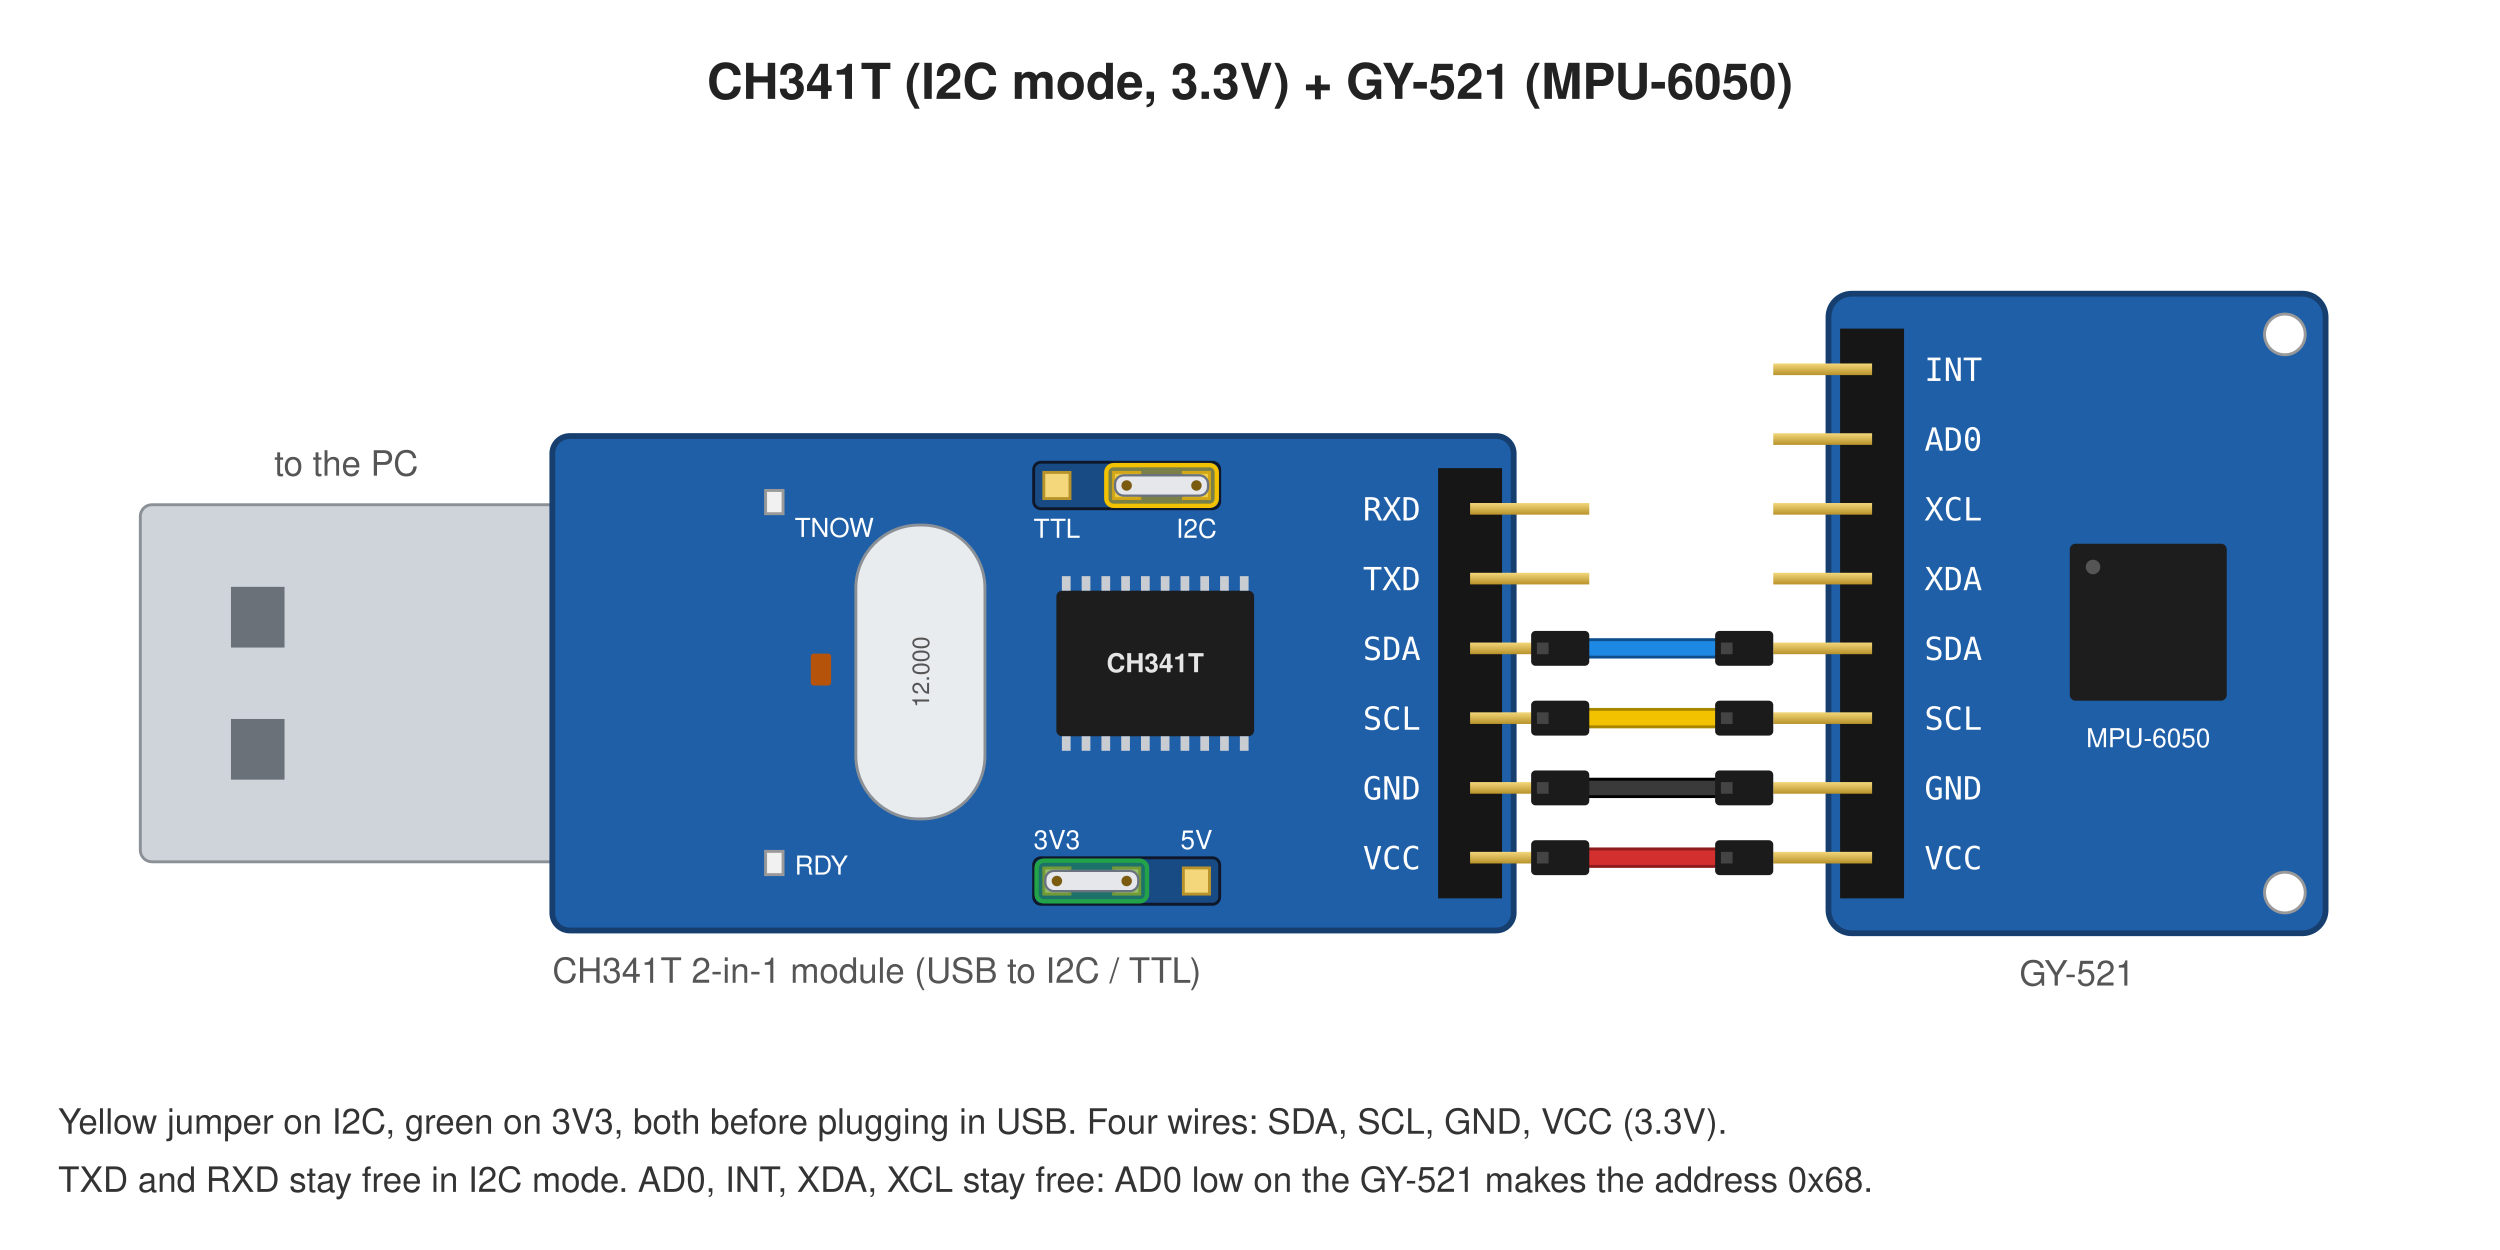
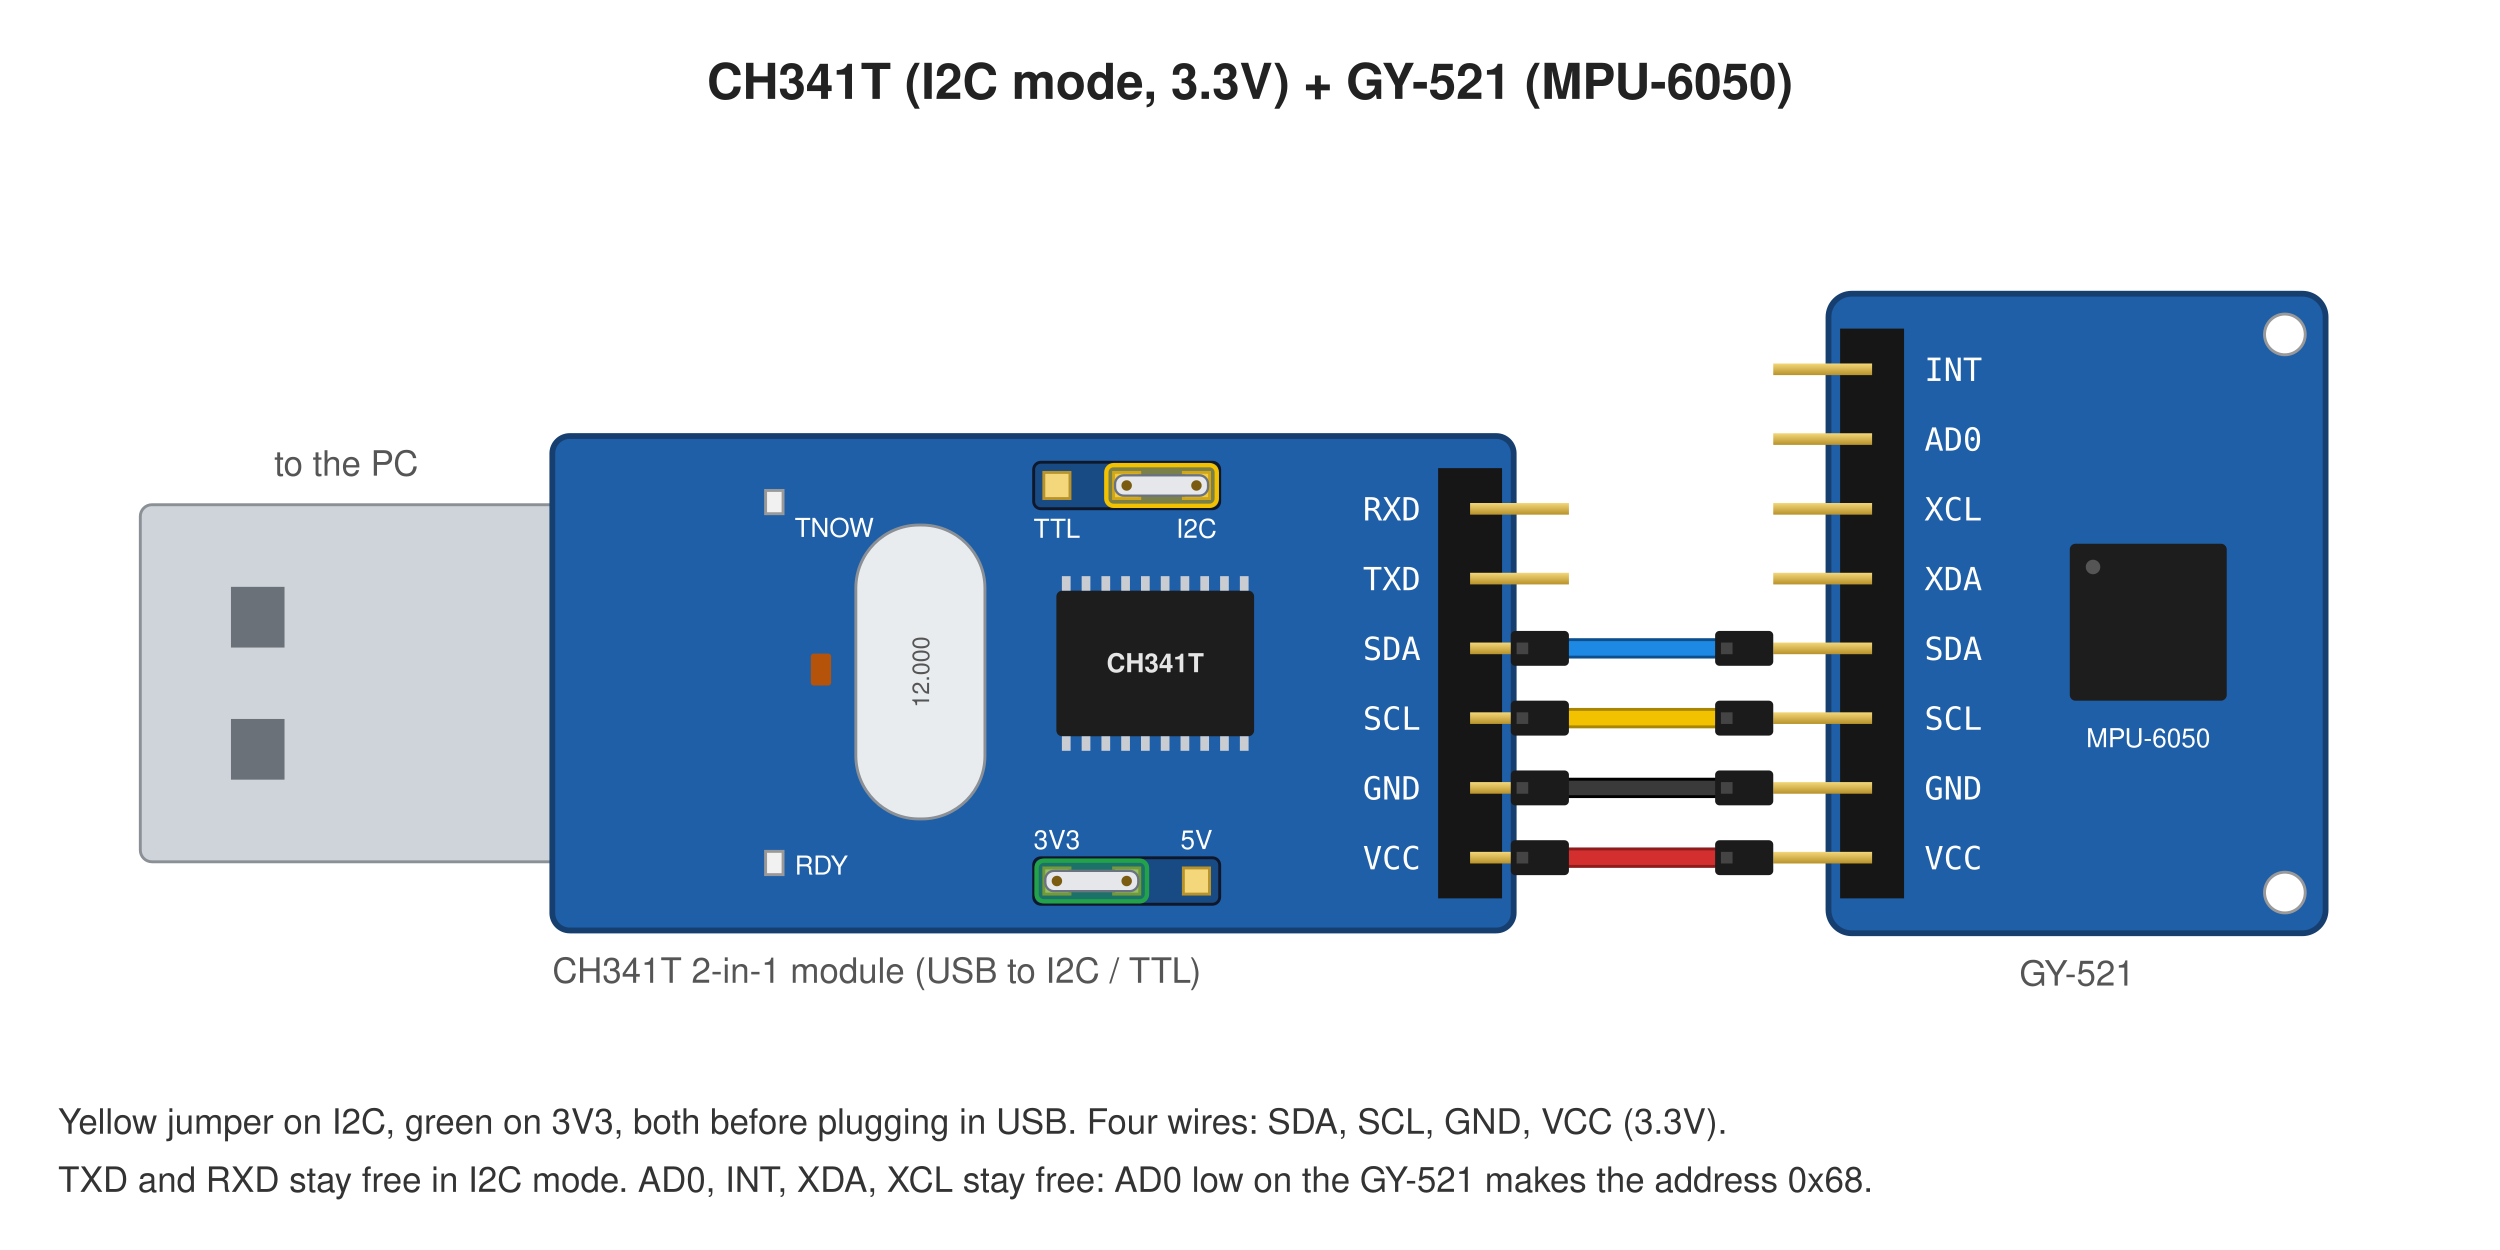
<svg xmlns="http://www.w3.org/2000/svg" viewBox="0 0 860 430" width="860" height="430" font-family="Helvetica, Arial, sans-serif">
  <style>@media (prefers-color-scheme: dark) { .bg { fill-opacity: 0.85 } }</style>
  <defs>
    <linearGradient id="pin" x1="0" y1="0" x2="0" y2="1">
      <stop offset="0" stop-color="#f3d77a" />
      <stop offset="1" stop-color="#b8922a" />
    </linearGradient>
    <g id="dupont">
      <rect x="0" y="-6" width="20" height="12" rx="1.5" fill="#1b1b1b" />
      <rect x="2" y="-2" width="4" height="4" fill="#444" />
    </g>
  </defs>
  <rect class="bg" width="860" height="430" fill="#ffffff" />
  <text x="430.0" y="34" text-anchor="middle" font-size="17" font-weight="bold" fill="#222">CH341T (I2C mode, 3.3V) + GY-521 (MPU-6050)</text>
  <text x="119.134" y="163.622" text-anchor="middle" font-size="12" fill="#555">to the PC</text>
  <rect x="48.268" y="173.622" width="179.528" height="122.835" rx="4" fill="#cfd4da" stroke="#8a9096" />
  <rect x="79.449" y="201.874" width="18.425" height="20.882" fill="#6b7178" />
  <rect x="79.449" y="247.323" width="18.425" height="20.882" fill="#6b7178" />
  <rect x="190.0" y="150.0" width="330.709" height="170.079" rx="6" fill="#1f5fa8" stroke="#163f70" stroke-width="2" />
  <text x="190.0" y="338.079" font-size="12" fill="#555">CH341T 2-in-1 module (USB to I2C / TTL)</text>
  <rect x="494.709" y="161.039" width="22" height="148.0" fill="#161616" />
  <g fill="url(#pin)">
-     <rect x="505.709" y="173.039" width="41.0" height="4" />
-     <rect x="505.709" y="197.039" width="41.0" height="4" />
-     <rect x="505.709" y="221.039" width="41.0" height="4" />
-     <rect x="505.709" y="245.039" width="41.0" height="4" />
-     <rect x="505.709" y="269.039" width="41.0" height="4" />
-     <rect x="505.709" y="293.039" width="41.0" height="4" />
+     <rect x="505.709" y="173.039" width="34.0" height="4" />
+     <rect x="505.709" y="197.039" width="34.0" height="4" />
+     <rect x="505.709" y="221.039" width="34.0" height="4" />
+     <rect x="505.709" y="245.039" width="34.0" height="4" />
+     <rect x="505.709" y="269.039" width="34.0" height="4" />
+     <rect x="505.709" y="293.039" width="34.0" height="4" />
  </g>
  <g font-size="11" fill="#fff" font-family="Menlo, Consolas, monospace" text-anchor="end">
    <text x="488.709" y="179.039">RXD</text>
    <text x="488.709" y="203.039">TXD</text>
    <text x="488.709" y="227.039">SDA</text>
    <text x="488.709" y="251.039">SCL</text>
    <text x="488.709" y="275.039">GND</text>
    <text x="488.709" y="299.039">VCC</text>
  </g>
  <rect x="363.386" y="203.197" width="68.031" height="50.079" rx="2" fill="#1d1d1d" />
  <rect x="365.287" y="198.197" width="3" height="5" fill="#c9ccd1" />
  <rect x="365.287" y="253.276" width="3" height="5" fill="#c9ccd1" />
  <rect x="372.091" y="198.197" width="3" height="5" fill="#c9ccd1" />
  <rect x="372.091" y="253.276" width="3" height="5" fill="#c9ccd1" />
  <rect x="378.894" y="198.197" width="3" height="5" fill="#c9ccd1" />
  <rect x="378.894" y="253.276" width="3" height="5" fill="#c9ccd1" />
  <rect x="385.697" y="198.197" width="3" height="5" fill="#c9ccd1" />
  <rect x="385.697" y="253.276" width="3" height="5" fill="#c9ccd1" />
  <rect x="392.5" y="198.197" width="3" height="5" fill="#c9ccd1" />
  <rect x="392.5" y="253.276" width="3" height="5" fill="#c9ccd1" />
  <rect x="399.303" y="198.197" width="3" height="5" fill="#c9ccd1" />
  <rect x="399.303" y="253.276" width="3" height="5" fill="#c9ccd1" />
  <rect x="406.106" y="198.197" width="3" height="5" fill="#c9ccd1" />
  <rect x="406.106" y="253.276" width="3" height="5" fill="#c9ccd1" />
  <rect x="412.909" y="198.197" width="3" height="5" fill="#c9ccd1" />
  <rect x="412.909" y="253.276" width="3" height="5" fill="#c9ccd1" />
  <rect x="419.713" y="198.197" width="3" height="5" fill="#c9ccd1" />
  <rect x="419.713" y="253.276" width="3" height="5" fill="#c9ccd1" />
  <rect x="426.516" y="198.197" width="3" height="5" fill="#c9ccd1" />
  <rect x="426.516" y="253.276" width="3" height="5" fill="#c9ccd1" />
  <text x="397.402" y="231.236" text-anchor="middle" font-size="9" font-weight="bold" fill="#e5e5e5">CH341T</text>
  <rect x="294.409" y="180.614" width="44.409" height="101.102" rx="21.732" fill="#e9ecef" stroke="#8a9096" />
  <text transform="translate(319.6142 231.1654) rotate(-90)" text-anchor="middle" font-size="8" fill="#555">12.000</text>
  <rect x="278.906" y="224.835" width="7" height="11" rx="1" fill="#b45309" />
  <rect x="355.575" y="159.008" width="64" height="16" rx="2.5" fill="#000" fill-opacity="0.22" stroke="#0f172a" stroke-width="1" />
  <rect x="407.075" y="162.508" width="9" height="9" fill="#f3d77a" stroke="#b8922a" />
  <rect x="383.075" y="162.508" width="9" height="9" fill="#f3d77a" stroke="#b8922a" />
  <rect x="359.075" y="162.508" width="9" height="9" fill="#f3d77a" stroke="#b8922a" />
  <rect x="380.575" y="160.008" width="38" height="14" rx="2.5" fill="#f2c200" fill-opacity="0.45" stroke="#f2c200" stroke-width="1.5" />
  <rect x="383.575" y="163.508" width="32" height="7" rx="3" fill="#e5e7eb" stroke="#6b7280" stroke-width="0.8" />
  <circle cx="387.575" cy="167.008" r="1.8" fill="#7a5b10" />
  <circle cx="411.575" cy="167.008" r="1.8" fill="#7a5b10" />
  <rect x="355.575" y="295.071" width="64" height="16" rx="2.5" fill="#000" fill-opacity="0.22" stroke="#0f172a" stroke-width="1" />
  <rect x="407.075" y="298.571" width="9" height="9" fill="#f3d77a" stroke="#b8922a" />
  <rect x="383.075" y="298.571" width="9" height="9" fill="#f3d77a" stroke="#b8922a" />
  <rect x="359.075" y="298.571" width="9" height="9" fill="#f3d77a" stroke="#b8922a" />
  <rect x="356.575" y="296.071" width="38" height="14" rx="2.5" fill="#22a34a" fill-opacity="0.45" stroke="#22a34a" stroke-width="1.5" />
  <rect x="359.575" y="299.571" width="32" height="7" rx="3" fill="#e5e7eb" stroke="#6b7280" stroke-width="0.8" />
  <circle cx="363.575" cy="303.071" r="1.8" fill="#7a5b10" />
  <circle cx="387.575" cy="303.071" r="1.8" fill="#7a5b10" />
  <text x="411.575" y="185.008" text-anchor="middle" font-size="9" fill="#fff">I2C</text>
  <text x="363.575" y="185.008" text-anchor="middle" font-size="9" fill="#fff">TTL</text>
  <text x="411.575" y="292.071" text-anchor="middle" font-size="9" fill="#fff">5V</text>
  <text x="363.575" y="292.071" text-anchor="middle" font-size="9" fill="#fff">3V3</text>
  <rect x="263.37" y="168.709" width="6" height="8" fill="#f1f1f1" stroke="#999" />
  <text x="273.37" y="184.709" font-size="9" fill="#fff">TNOW</text>
  <rect x="263.37" y="292.866" width="6" height="8" fill="#f1f1f1" stroke="#999" />
  <text x="273.37" y="300.866" font-size="9" fill="#fff">RDY</text>
  <rect x="629" y="101.039" width="171" height="220.0" rx="8" fill="#1f5fa8" stroke="#163f70" stroke-width="2" />
  <circle cx="786" cy="115.039" r="7" fill="#fff" stroke="#999" />
  <circle cx="786" cy="307.039" r="7" fill="#fff" stroke="#999" />
  <rect x="633" y="113.039" width="22" height="196.0" fill="#161616" />
  <g fill="url(#pin)">
    <rect x="610" y="125.039" width="34" height="4" />
    <rect x="610" y="149.039" width="34" height="4" />
    <rect x="610" y="173.039" width="34" height="4" />
    <rect x="610" y="197.039" width="34" height="4" />
    <rect x="610" y="221.039" width="34" height="4" />
    <rect x="610" y="245.039" width="34" height="4" />
    <rect x="610" y="269.039" width="34" height="4" />
    <rect x="610" y="293.039" width="34" height="4" />
  </g>
  <g font-size="11" fill="#fff" font-family="Menlo, Consolas, monospace">
    <text x="662" y="131.039">INT</text>
    <text x="662" y="155.039">AD0</text>
    <text x="662" y="179.039">XCL</text>
    <text x="662" y="203.039">XDA</text>
    <text x="662" y="227.039">SDA</text>
    <text x="662" y="251.039">SCL</text>
    <text x="662" y="275.039">GND</text>
    <text x="662" y="299.039">VCC</text>
  </g>
  <rect x="712" y="187.039" width="54" height="54" rx="2" fill="#1d1d1d" />
  <circle cx="720" cy="195.039" r="2.5" fill="#555" />
  <text x="739" y="257.039" text-anchor="middle" font-size="9" fill="#fff">MPU-6050</text>
  <text x="714.5" y="339.039" text-anchor="middle" font-size="12" fill="#555">GY-521</text>
  <g stroke-linecap="round" fill="none">
-     <path d="M546.709 223.039 H590" stroke="#0d4f8c" stroke-width="7" />
-     <path d="M546.709 223.039 H590" stroke="#1e88e5" stroke-width="5" />
-     <path d="M546.709 247.039 H590" stroke="#a88600" stroke-width="7" />
-     <path d="M546.709 247.039 H590" stroke="#f2c200" stroke-width="5" />
-     <path d="M546.709 271.039 H590" stroke="#000" stroke-width="7" />
-     <path d="M546.709 271.039 H590" stroke="#3a3a3a" stroke-width="5" />
-     <path d="M546.709 295.039 H590" stroke="#8e1c1c" stroke-width="7" />
-     <path d="M546.709 295.039 H590" stroke="#d32f2f" stroke-width="5" />
+     <path d="M539.709 223.039 H590" stroke="#0d4f8c" stroke-width="7" />
+     <path d="M539.709 223.039 H590" stroke="#1e88e5" stroke-width="5" />
+     <path d="M539.709 247.039 H590" stroke="#a88600" stroke-width="7" />
+     <path d="M539.709 247.039 H590" stroke="#f2c200" stroke-width="5" />
+     <path d="M539.709 271.039 H590" stroke="#000" stroke-width="7" />
+     <path d="M539.709 271.039 H590" stroke="#3a3a3a" stroke-width="5" />
+     <path d="M539.709 295.039 H590" stroke="#8e1c1c" stroke-width="7" />
+     <path d="M539.709 295.039 H590" stroke="#d32f2f" stroke-width="5" />
  </g>
-   <use href="#dupont" x="526.709" y="223.039" />
+   <use href="#dupont" x="519.709" y="223.039" />
  <use href="#dupont" x="590" y="223.039" />
-   <use href="#dupont" x="526.709" y="247.039" />
+   <use href="#dupont" x="519.709" y="247.039" />
  <use href="#dupont" x="590" y="247.039" />
-   <use href="#dupont" x="526.709" y="271.039" />
+   <use href="#dupont" x="519.709" y="271.039" />
  <use href="#dupont" x="590" y="271.039" />
-   <use href="#dupont" x="526.709" y="295.039" />
+   <use href="#dupont" x="519.709" y="295.039" />
  <use href="#dupont" x="590" y="295.039" />
  <g font-size="12" fill="#333">
    <text x="20" y="390">Yellow jumper on I2C, green on 3V3, both before plugging in USB. Four wires: SDA, SCL, GND, VCC (3.3V).</text>
    <text x="20" y="410">TXD and RXD stay free in I2C mode. AD0, INT, XDA, XCL stay free: AD0 low on the GY-521 makes the address 0x68.</text>
  </g>
</svg>
